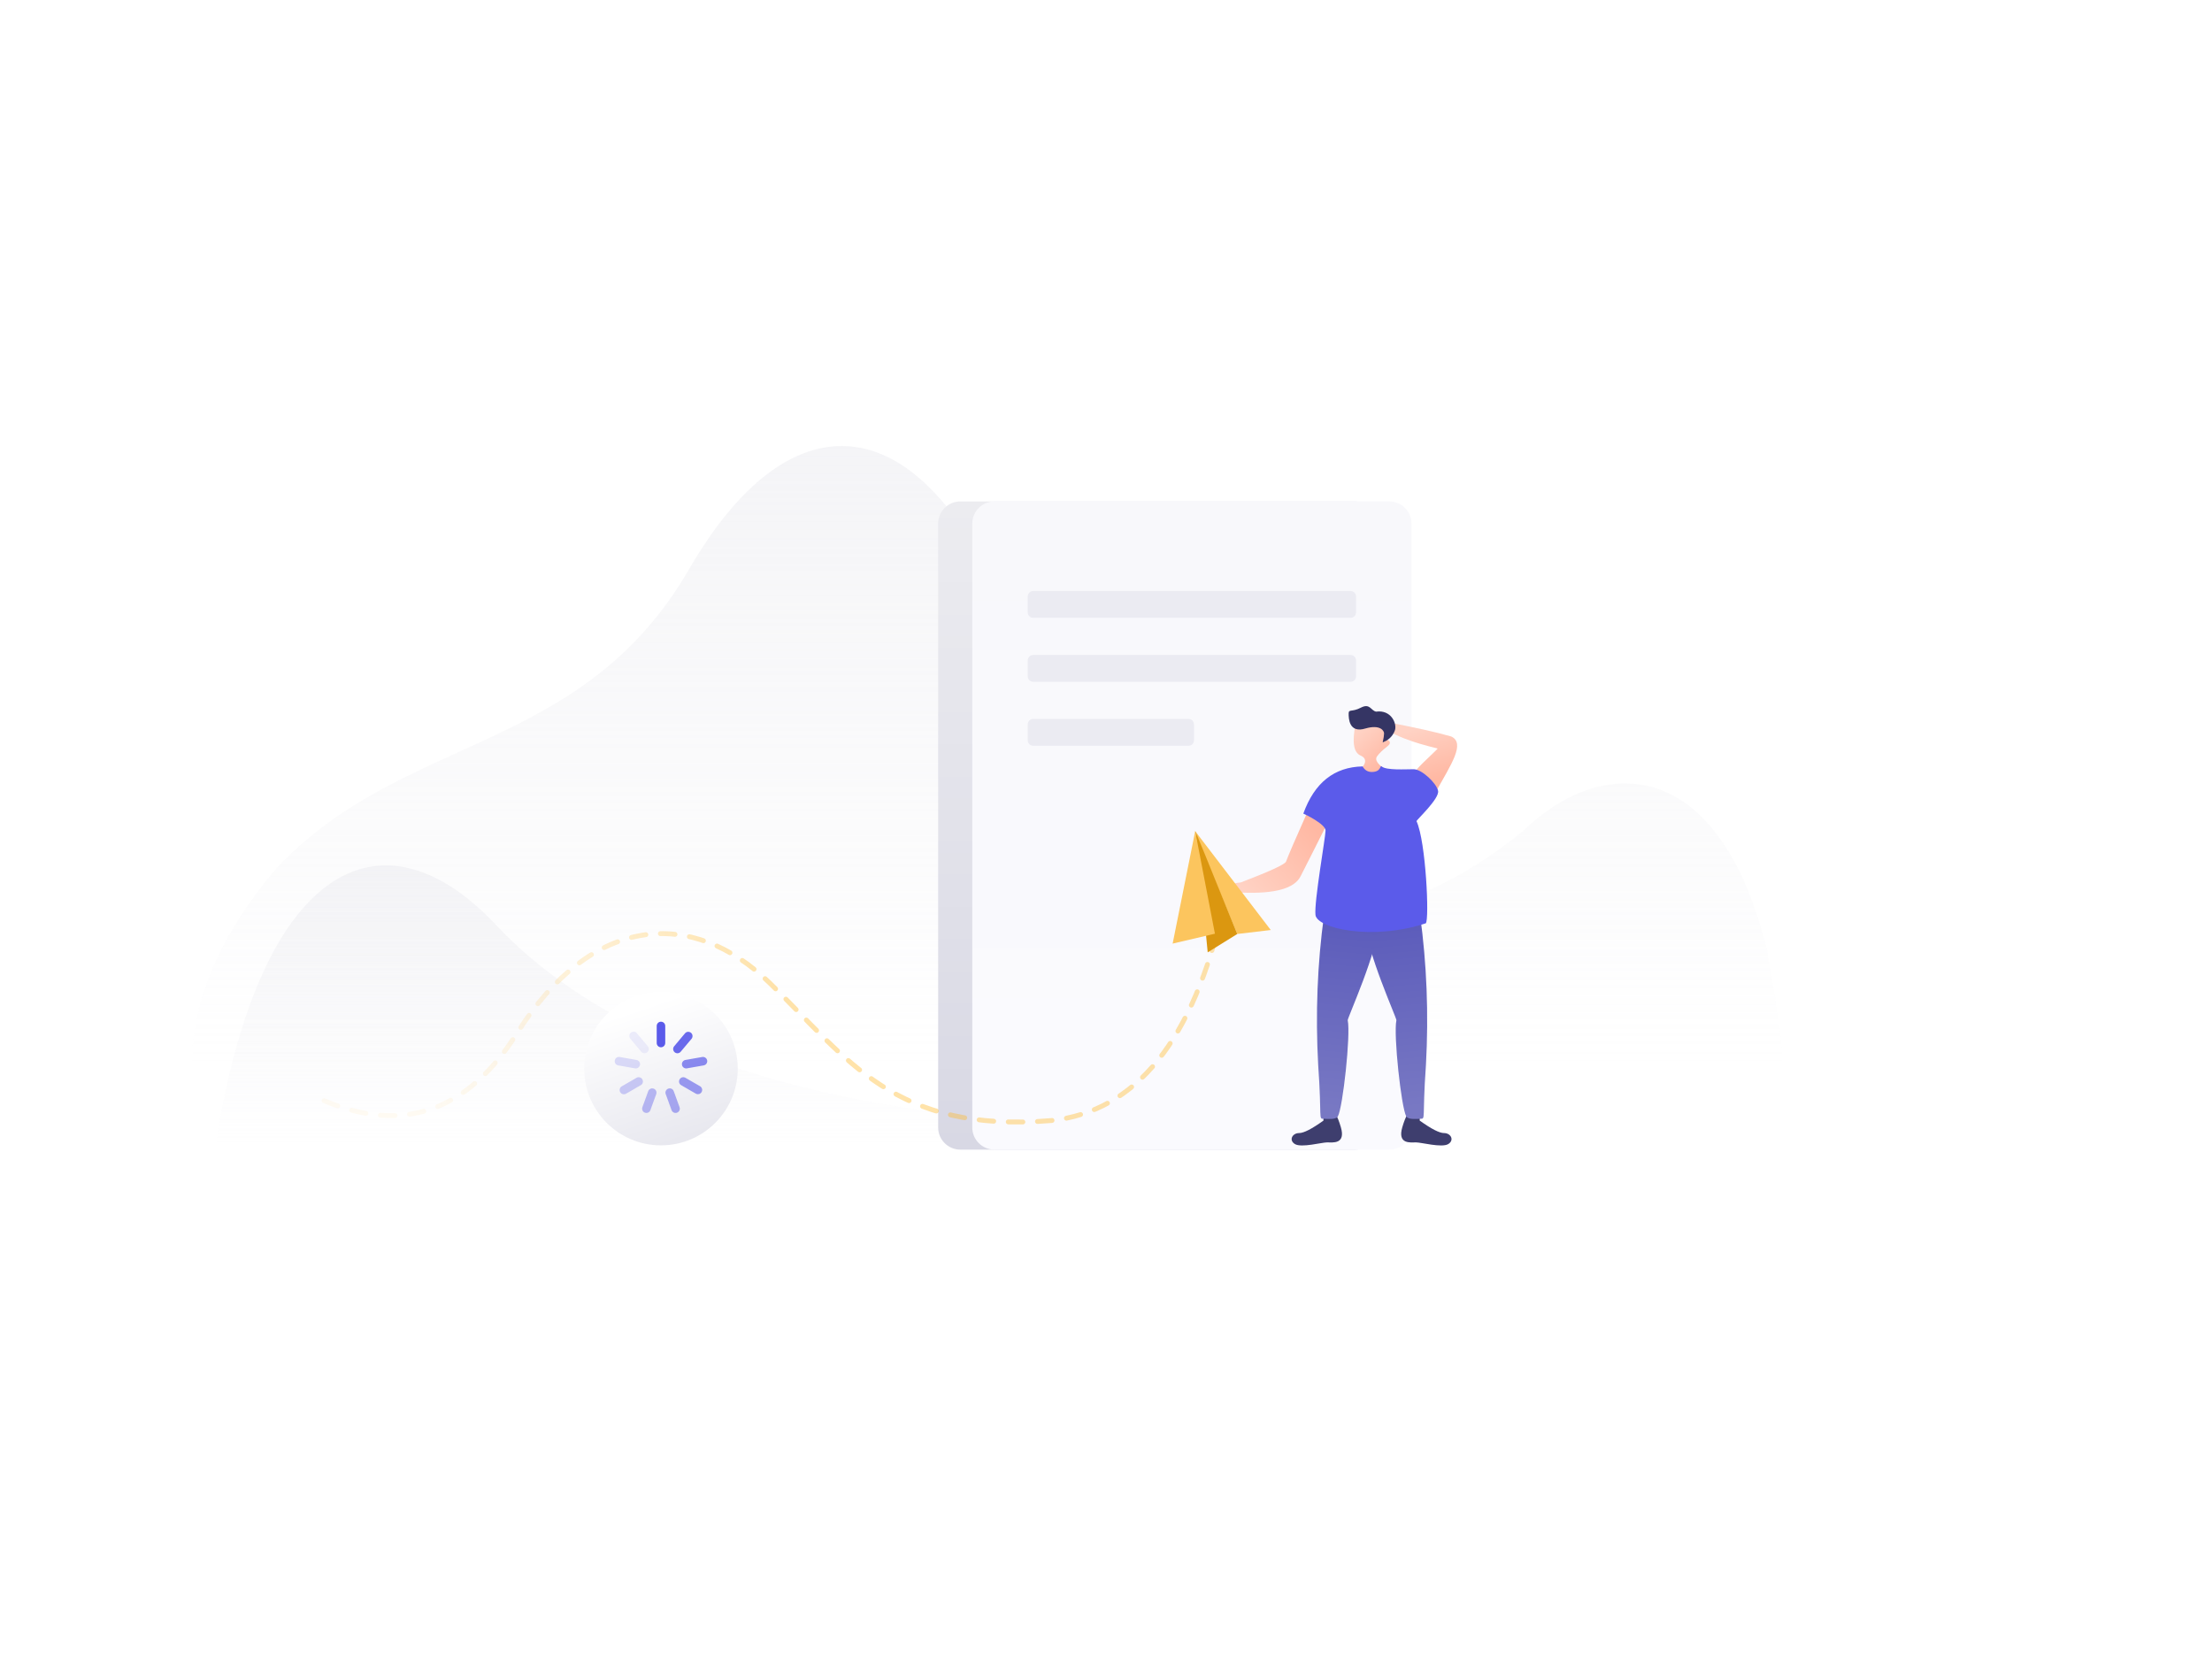
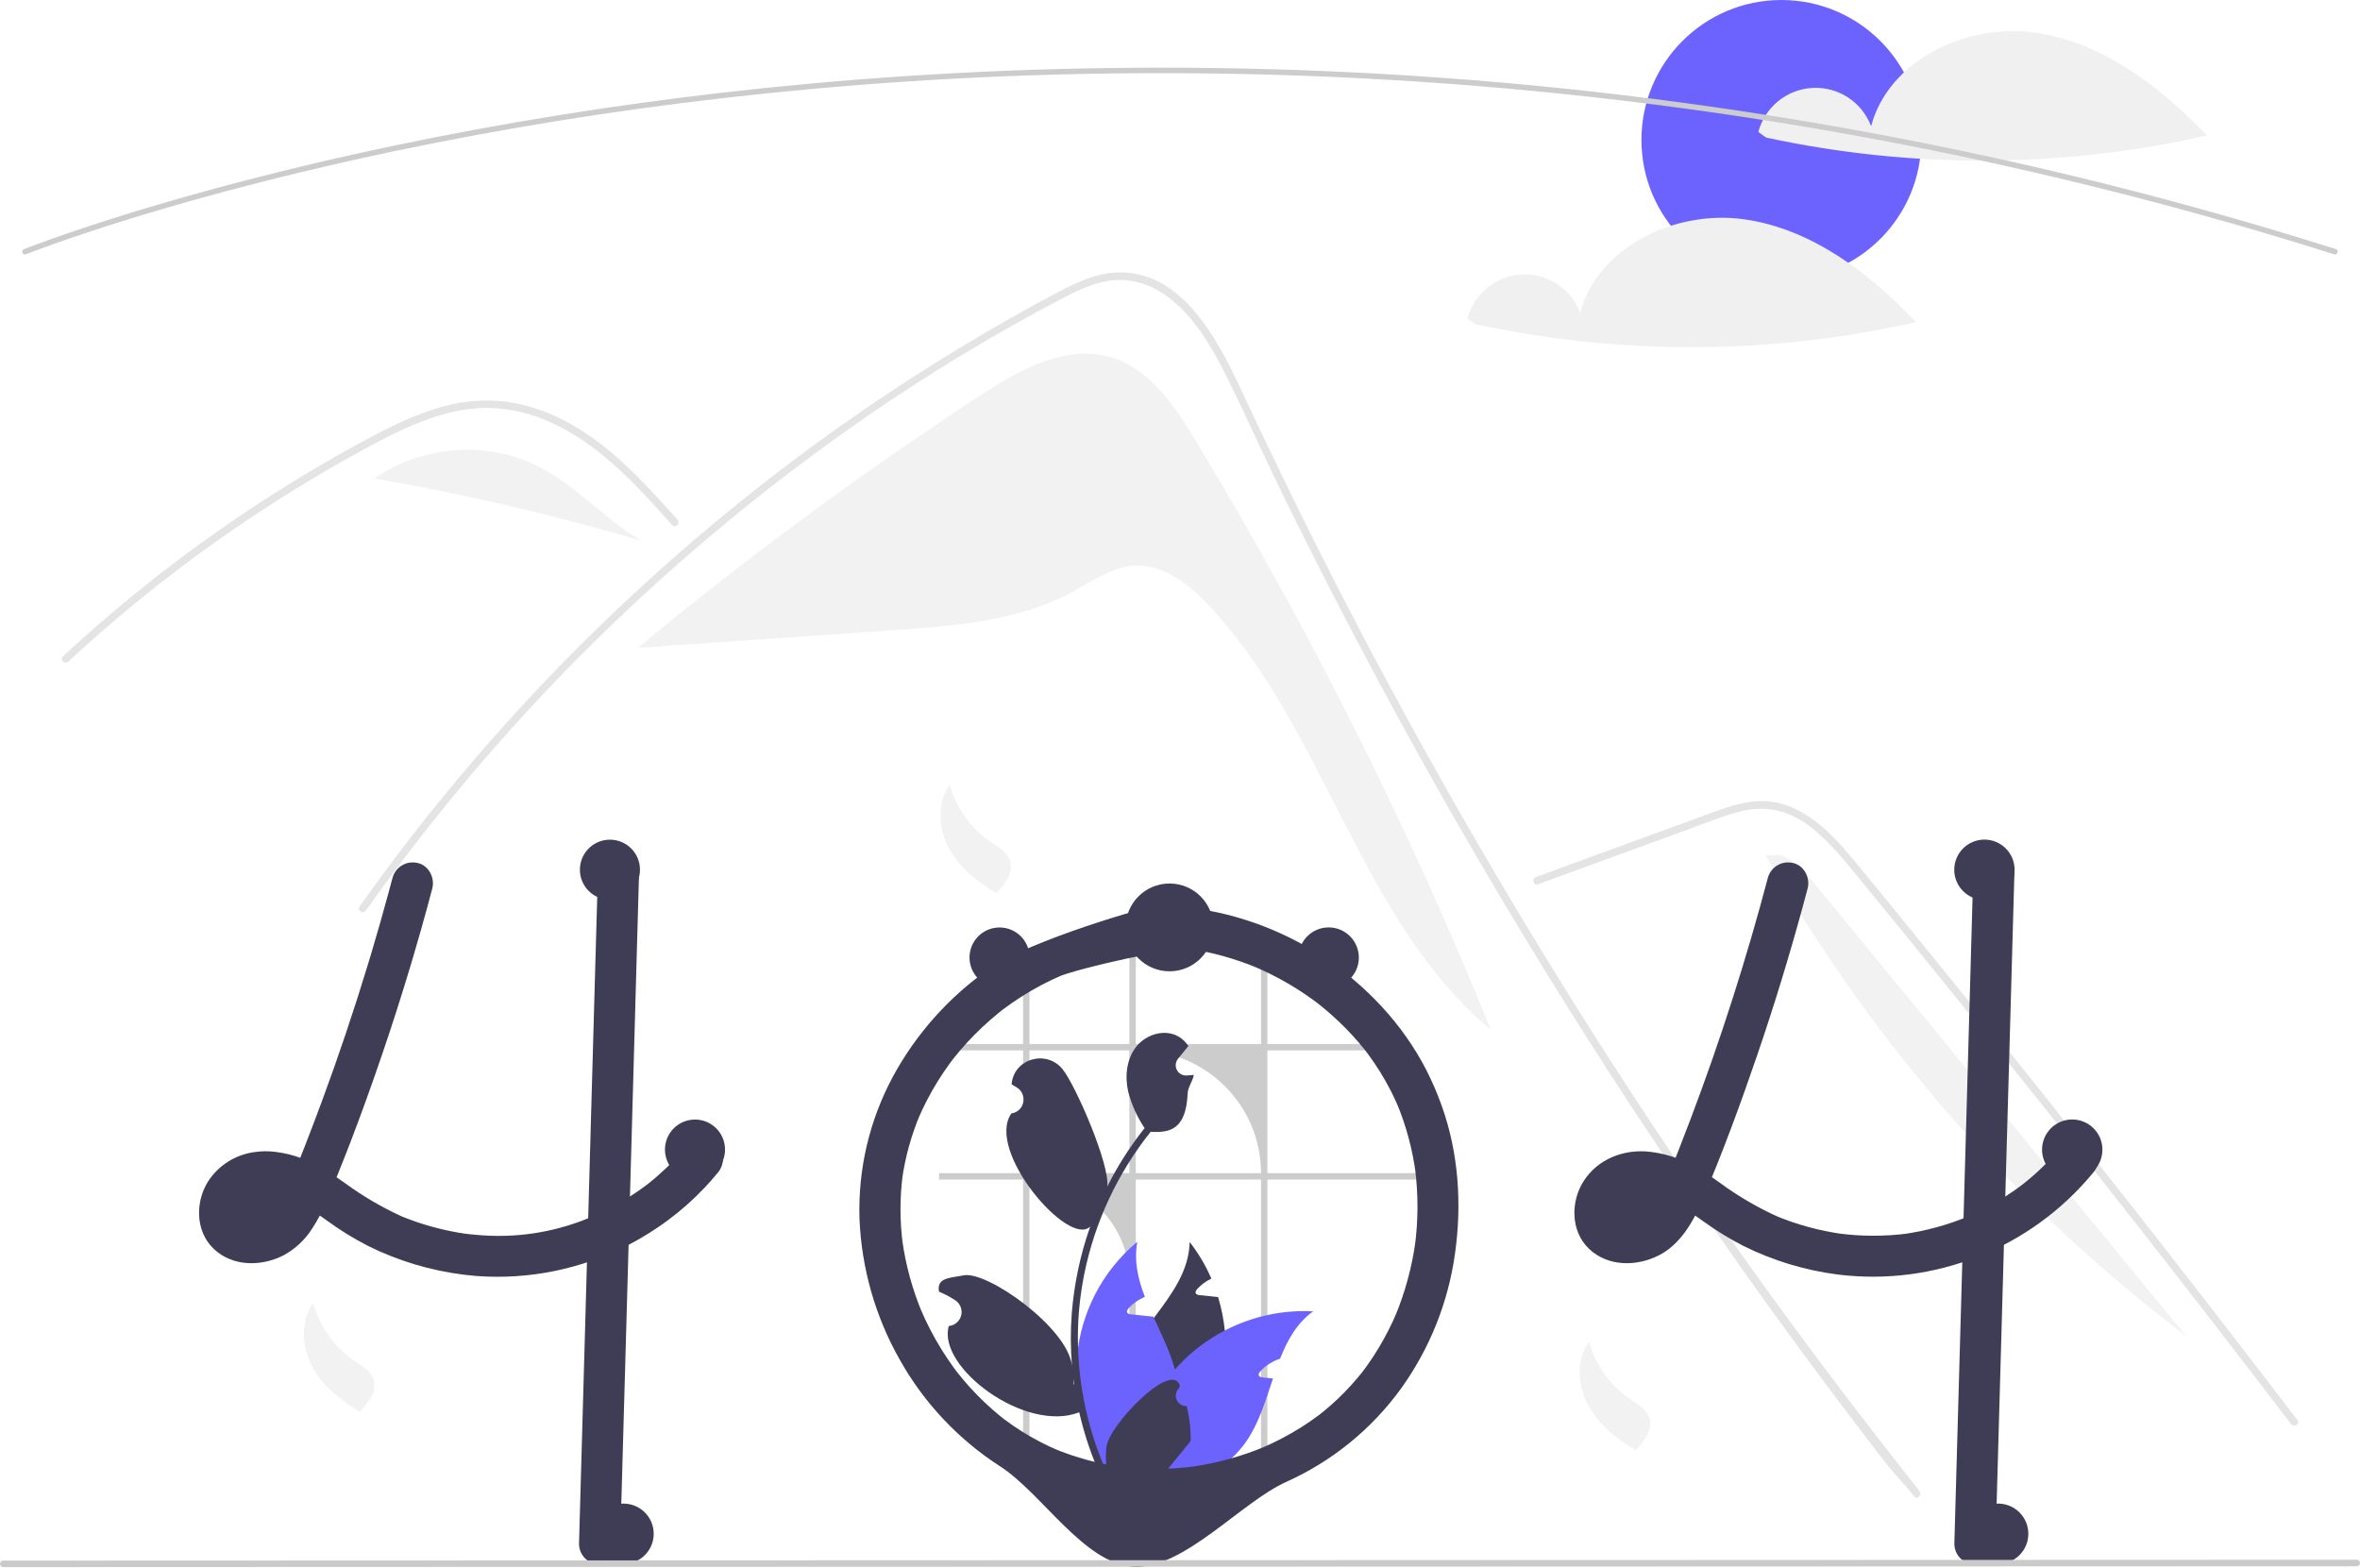
- <svg xmlns="http://www.w3.org/2000/svg" viewBox="0 0 400 300" fill="none">
-   <path opacity=".302" d="M124.645 102.87c19.586-33.838 44.775-29.344 60.392 15.667 15.617 45.01 52.771 62.396 90.399 31.714 14.027-13.618 35.238-14.088 44.079 21.393 2.103 11.917 3.029 18.858 2.777 20.821H34.701c0-11.435 4.968-23.114 14.905-35.035 22.97-24.944 55.453-20.722 75.039-54.56Z" fill="url(#a)" />
-   <path opacity=".302" d="M189.371 202.561s-66.757 0-99.856-35.488C68.719 145.127 46.857 156.842 39 206.941c-.011.605 50.112.605 150.371 0v-4.38Z" fill="url(#b)" />
-   <path d="M245.065 90.676h-71.406a4.01 4.01 0 0 0-4.01 4.01v109.192a4.01 4.01 0 0 0 4.01 4.01h71.406a4.01 4.01 0 0 0 4.01-4.01V94.686a4.01 4.01 0 0 0-4.01-4.01Z" fill="url(#c)" />
-   <path d="M251.234 90.676h-71.406a4.01 4.01 0 0 0-4.01 4.01v109.192a4.01 4.01 0 0 0 4.01 4.01h71.406a4.01 4.01 0 0 0 4.01-4.01V94.686a4.01 4.01 0 0 0-4.01-4.01Z" fill="url(#d)" />
-   <path d="M244.22 106.87h-57.377a1 1 0 0 0-1 1v2.856a1 1 0 0 0 1 1h57.377a1 1 0 0 0 1-1v-2.856a1 1 0 0 0-1-1ZM244.22 118.437h-57.377a1 1 0 0 0-1 1v2.856a1 1 0 0 0 1 1h57.377a1 1 0 0 0 1-1v-2.856a1 1 0 0 0-1-1ZM214.917 130.004h-28.074a1 1 0 0 0-1 1v2.856a1 1 0 0 0 1 1h28.074a1 1 0 0 0 1-1v-2.856a1 1 0 0 0-1-1Z" fill="#EBEBF2" />
-   <path fill-rule="evenodd" clip-rule="evenodd" d="M256.73 202.64c2.094 1.502 3.558 2.253 4.39 2.253 1.248 0 1.922 1.295.762 1.995-1.161.699-4.878-.309-5.83-.309s-3.403.4-2.464-2.766c.626-2.111 1.201-3.009 1.725-2.695l1.417.445v1.077ZM239.322 202.64c-2.094 1.502-3.558 2.253-4.39 2.253-1.248 0-1.923 1.295-.762 1.995 1.161.699 4.878-.309 5.83-.309s3.403.4 2.464-2.766c-.626-2.111-1.201-3.009-1.725-2.695l-1.417.445v1.077Z" fill="#3E3E6E" />
-   <path fill-rule="evenodd" clip-rule="evenodd" d="M256.786 165.405c1.22 8.869 1.577 17.923 1.07 27.161-.71 9.967.034 9.746-1.07 9.746-.417 0-2.114.224-2.489-.432-.895-1.571-2.34-14.741-1.783-17.389.055-.398-5.566-12.757-5.566-17.564.209-.938 3.488-1.445 9.838-1.522Z" fill="url(#e)" />
-   <path fill-rule="evenodd" clip-rule="evenodd" d="M239.438 165.405c-1.22 8.869-1.576 17.923-1.07 27.161.71 9.967-.034 9.746 1.07 9.746.417 0 2.114.224 2.489-.432.895-1.571 2.341-14.741 1.784-17.389-.056-.398 5.565-12.757 5.565-17.564-.209-.938-3.488-1.445-9.838-1.522Z" fill="url(#f)" />
-   <path fill-rule="evenodd" clip-rule="evenodd" d="M236.322 147.073c-2.059 4.61-3.316 7.523-3.77 8.737-.211.503-2.934 1.757-8.169 3.761-1.755.154-2.758.675-3.01 1.564-.143.571-.079 1.549.814 1.63.596.054 1.445-.395 2.547-1.346 5.848.21 9.326-.765 10.434-2.926 1.108-2.16 2.795-5.505 5.062-10.032l-3.637-1.776-.271.388Z" fill="url(#g)" />
-   <path fill-rule="evenodd" clip-rule="evenodd" d="M255.534 140.219c0-.833 3.366-3.689 4.432-4.84.295-.049-5.363-1.05-9.219-3.385-2.571-1.556-2.77-2.066-.597-1.531 5.485 1.021 9.572 1.925 12.261 2.711 2.655 1.199-.052 5.12-2.69 9.879-2.639 4.759-4.187-2-4.187-2.834Z" fill="url(#h)" />
-   <path fill-rule="evenodd" clip-rule="evenodd" d="M245.115 131.007c-.638 3.18-.338 5.05.898 5.609 1.619.674.476 2.065.149 2.236-.219.114-.165.501.16 1.159 1.023.541 1.776.756 2.256.646.481-.11 1.068-.651 1.76-1.623-1.289-.926-1.738-1.669-1.347-2.229.392-.56.987-1.143 1.786-1.751.775-.593.745-1.045-.09-1.354.202-.561.277-1.201.224-1.919l-2.717-.774-2.765-.603-.314.603Z" fill="url(#i)" />
-   <path fill-rule="evenodd" clip-rule="evenodd" d="M246.402 138.592c-5.133.106-8.706 2.95-10.719 8.531.269.1 4.02 1.899 4.02 3.066 0 1.166-2.079 12.823-1.824 15.255.255 2.432 10.209 4.724 19.948 1.518.664-.638.039-14.731-1.672-18.467-.089-.156 4.194-4.077 3.894-5.489-.3-1.411-2.958-3.906-4.41-3.906s-4.972.227-5.793-.508c-.346-.311-.001 1.005-1.792 1.005-.717 0-1.268-.335-1.652-1.005Z" fill="#5B5BEA" />
-   <path fill-rule="evenodd" clip-rule="evenodd" d="M246.932 131.729c2.648-.753 3.352.405 3.352.895 0 .326-.084.867-.251 1.624.326-.145.555-.255.688-.33a3.473 3.473 0 0 0 1.541-1.908c.358-1.185-.694-3.698-3.421-3.324-.95-.18-1.101-1.579-2.753-.718-1.652.861-2.209.199-2.209 1.081 0 .883.068 3.602 3.053 2.68Z" fill="#353564" />
-   <path d="M119.525 207.117c7.666 0 13.881-6.215 13.881-13.88 0-7.666-6.215-13.881-13.881-13.881s-13.88 6.215-13.88 13.881c0 7.665 6.214 13.88 13.88 13.88Z" fill="url(#j)" />
-   <path d="M120.296 185.525a.77.77 0 1 0-1.542 0v3.085a.77.77 0 1 0 1.542 0v-3.085Z" fill="#5B5BEA" />
-   <path opacity=".9" d="M125.073 187.825a.772.772 0 0 0-1.182-.991l-1.982 2.363a.77.77 0 1 0 1.181.991l1.983-2.363Z" fill="#5B5BEA" />
-   <path opacity=".7" d="M127.254 192.657a.771.771 0 0 0-.268-1.519l-3.038.536a.771.771 0 0 0 .268 1.519l3.038-.536Z" fill="#5B5BEA" />
-   <path opacity=".6" d="M125.818 197.76a.77.77 0 1 0 .771-1.336l-2.671-1.542a.772.772 0 0 0-.771 1.336l2.671 1.542Z" fill="#5B5BEA" />
-   <path opacity=".5" d="M121.438 200.747a.77.77 0 1 0 1.449-.528l-1.055-2.898a.77.77 0 1 0-1.449.527l1.055 2.899Z" fill="#5B5BEA" />
-   <path opacity=".4" d="M116.163 200.219a.771.771 0 0 0 1.45.528l1.055-2.899a.771.771 0 0 0-1.45-.527l-1.055 2.898Z" fill="#5B5BEA" />
-   <path opacity=".3" d="M112.462 196.424a.772.772 0 1 0 .771 1.336l2.671-1.542a.772.772 0 0 0-.771-1.336l-2.671 1.542Z" fill="#5B5BEA" />
-   <path opacity=".2" d="M112.065 191.138a.77.77 0 0 0-.268 1.519l3.038.536a.77.77 0 0 0 .268-1.519l-3.038-.536Z" fill="#5B5BEA" />
-   <path opacity=".1" d="M115.159 186.834a.77.77 0 1 0-1.181.991l1.983 2.363a.77.77 0 1 0 1.181-.991l-1.983-2.363Z" fill="#5B5BEA" />
-   <path opacity=".398" d="M58.606 199.034c14.326 6.056 25.976 1.959 34.952-12.293 13.462-21.377 31.62-22.663 45.691-8.927 14.072 13.736 22.498 27.157 50.847 24.819 15.36-1.653 25.738-14.549 31.134-38.688" stroke="url(#k)" stroke-width=".881" stroke-linecap="round" stroke-dasharray="2.64 2.64" />
-   <path fill-rule="evenodd" clip-rule="evenodd" d="M216.128 150.301c.248.318 4.804 6.277 13.666 17.876l-6.059.72c-5.319-12.715-7.855-18.914-7.607-18.596Z" fill="#FCC55E" />
-   <path fill-rule="evenodd" clip-rule="evenodd" d="M216.128 150.301c.154.512.908 7.816 2.262 21.914l5.345-3.318c-5.225-12.909-7.76-19.108-7.607-18.596Z" fill="#DB9710" />
-   <path fill-rule="evenodd" clip-rule="evenodd" d="m216.128 150.301-4.077 20.333 7.645-1.791-3.568-18.542Z" fill="#FCC55E" />
-   <defs>
-     <linearGradient id="a" x1="178.517" y1="80.651" x2="178.517" y2="192.465" gradientUnits="userSpaceOnUse">
-       <stop stop-color="#DCDCE4" />
-       <stop offset="1" stop-color="#DEDEE6" stop-opacity="0" />
-     </linearGradient>
-     <linearGradient id="b" x1="114.185" y1="156.5" x2="114.185" y2="207.395" gradientUnits="userSpaceOnUse">
-       <stop stop-color="#DCDCE4" />
-       <stop offset="1" stop-color="#DEDEE6" stop-opacity="0" />
-     </linearGradient>
-     <linearGradient id="c" x1="209.362" y1="90.676" x2="209.362" y2="207.888" gradientUnits="userSpaceOnUse">
-       <stop stop-color="#ECECF0" />
-       <stop offset="1" stop-color="#D8D8E4" />
-     </linearGradient>
-     <linearGradient id="d" x1="215.531" y1="90.676" x2="215.531" y2="198.457" gradientUnits="userSpaceOnUse">
-       <stop stop-color="#F8F8FB" />
-       <stop offset="1" stop-color="#FAFAFE" />
-     </linearGradient>
-     <linearGradient id="e" x1="252.786" y1="200.587" x2="249.807" y2="167.076" gradientUnits="userSpaceOnUse">
-       <stop stop-color="#7878C3" />
-       <stop offset="1" stop-color="#5C5CBB" />
-     </linearGradient>
-     <linearGradient id="f" x1="243.438" y1="200.587" x2="246.417" y2="167.076" gradientUnits="userSpaceOnUse">
-       <stop stop-color="#7878C3" />
-       <stop offset="1" stop-color="#5C5CBB" />
-     </linearGradient>
-     <linearGradient id="g" x1="223.714" y1="159.807" x2="236.303" y2="148.233" gradientUnits="userSpaceOnUse">
-       <stop stop-color="#FFD2C4" />
-       <stop offset="1" stop-color="#FFB8A3" />
-     </linearGradient>
-     <linearGradient id="h" x1="256.079" y1="131.823" x2="258.907" y2="141.093" gradientUnits="userSpaceOnUse">
-       <stop stop-color="#FFD2C4" />
-       <stop offset="1" stop-color="#FFB8A3" />
-     </linearGradient>
-     <linearGradient id="i" x1="246.119" y1="132.063" x2="251.203" y2="137.72" gradientUnits="userSpaceOnUse">
-       <stop stop-color="#FFD2C4" />
-       <stop offset="1" stop-color="#FFB8A3" />
-     </linearGradient>
-     <linearGradient id="j" x1="117.3" y1="181.72" x2="125.255" y2="205.315" gradientUnits="userSpaceOnUse">
-       <stop stop-color="#fff" />
-       <stop offset="1" stop-color="#E8E8EF" />
-     </linearGradient>
-     <linearGradient id="k" x1="74.439" y1="184.426" x2="137.17" y2="166.175" gradientUnits="userSpaceOnUse">
-       <stop stop-color="#FFD685" stop-opacity=".252" />
-       <stop offset="1" stop-color="#FFB829" />
-     </linearGradient>
-   </defs>
+ <svg xmlns="http://www.w3.org/2000/svg" data-name="Layer 1" width="860.131" height="571.148" viewBox="0 0 860.131 571.148">
+   <path d="M435.735 160.527c-7.669-12.684-16.757-26.228-30.99-30.37-16.481-4.796-33.412 4.732-47.774 14.135a1392.157 1392.157 0 0 0-123.893 91.283l.043.493 92.451-6.376c22.265-1.535 45.296-3.283 64.972-13.816 7.467-3.996 14.745-9.335 23.206-9.707 10.511-.463 19.677 6.879 26.88 14.549 42.607 45.37 54.937 114.754 102.738 154.616a1516.995 1516.995 0 0 0-107.633-214.807z" fill="#f2f2f2" />
+   <path d="M697.636 545.355c-4.711-5.95-6.637-7.343-11.284-13.347q-56.765-73.417-106.708-151.793-33.924-53.23-64.483-108.504-14.549-26.278-28.3-52.969-10.67-20.695-20.864-41.638a841.984 841.984 0 0 1-5.711-12.009c-4.428-9.442-8.774-18.93-13.44-28.244-5.317-10.616-11.789-21.745-21.552-28.877a29.405 29.405 0 0 0-15.319-5.895c-7.948-.513-15.282 2.769-22.176 6.353-50.438 26.301-97.659 59.276-140.37 96.798A730.778 730.778 0 0 0 133.39 331.82c-1.009 1.44-3.393.064-2.375-1.384q6.01-8.498 12.257-16.813a734.817 734.817 0 0 1 187.6-174.986q18.248-11.825 37.182-22.542c6.362-3.603 12.752-7.16 19.251-10.497 6.372-3.272 13.137-6.215 20.416-6.325 24.77-.385 37.595 27.667 46.405 46.542q4.153 8.911 8.406 17.767 16.075 33.62 33.388 66.628 10.684 20.379 21.837 40.52 34.707 62.717 73.778 122.896c34.506 53.143 68.737 100.089 108.046 149.785 1.082 1.375-.852 3.337-1.944 1.943zM244.982 191.378c-1.44-1.604-2.87-3.209-4.318-4.813-11.422-12.632-23.679-25.118-39.364-32.36a57.11 57.11 0 0 0-23.927-5.547c-8.562.028-16.932 2.274-24.843 5.418-3.74 1.494-7.399 3.19-11.001 4.996-4.116 2.072-8.16 4.281-12.183 6.51q-11.332 6.27-22.369 13.09-21.96 13.572-42.545 29.216-10.671 8.113-20.902 16.758-9.516 8.03-18.646 16.492c-1.302 1.201-3.245-.742-1.944-1.943a441.255 441.255 0 0 1 4.85-4.446q6.875-6.216 13.971-12.193 12.94-10.918 26.549-20.993 21.162-15.676 43.782-29.226 11.304-6.765 22.919-12.962a198.735 198.735 0 0 1 7.095-3.621 113.116 113.116 0 0 1 16.868-6.867 60.006 60.006 0 0 1 25.476-2.502 66.327 66.327 0 0 1 23.505 8.131c15.401 8.608 27.346 21.92 38.97 34.91 1.174 1.32-.76 3.272-1.943 1.952z" fill="#e4e4e4" />
+   <path d="M560.542 322.285l36.905-13.498 18.323-6.702c5.968-2.183 11.921-4.667 18.09-6.23a28.539 28.539 0 0 1 16.374.208 37.738 37.738 0 0 1 12.77 7.917 103.64 103.64 0 0 1 10.475 11.186c3.99 4.795 7.92 9.64 11.868 14.467q24.442 29.891 48.563 60.042 24.121 30.15 47.92 60.556 23.857 30.48 47.386 61.216 2.882 3.765 5.76 7.534c1.059 1.388 3.449.02 2.374-1.388q-23.702-31.045-47.735-61.835-24.092-30.864-48.516-61.466-24.425-30.601-49.179-60.937-6.167-7.558-12.354-15.099c-3.48-4.24-6.92-8.527-10.737-12.474-7.005-7.245-15.757-13.648-26.234-13.822-6.16-.102-12.121 1.853-17.844 3.923-6.17 2.232-12.325 4.506-18.486 6.76l-37.163 13.592-9.29 3.398c-1.65.603-.937 3.262.73 2.652z" fill="#e4e4e4" />
+   <path d="M196.443 170.1c-18.754-9.639-42.771-7.75-60.005 4.291a855.847 855.847 0 0 1 97.37 22.726c-13.282-7.784-23.672-19.98-37.365-27.017zM136.253 174.358l-3.61 2.935a53.444 53.444 0 0 1 3.795-2.902c-.062-.01-.123-.022-.185-.033zM661.615 322.42c-3.633-4.422-7.56-9.052-12.994-10.849l-5.073.2a575.436 575.436 0 0 0 153.267 175.221l-135.2-164.572zM346.15 285.94a37.481 37.481 0 0 0 14.93 20.96c2.82 1.92 6.157 3.761 7.122 7.034a8.379 8.379 0 0 1-.873 6.15 24.884 24.884 0 0 1-3.862 5.041l-.136.512c-6.999-4.147-13.657-9.393-17.523-16.551s-4.405-16.539.342-23.146M579.15 488.94a37.481 37.481 0 0 0 14.93 20.96c2.82 1.92 6.157 3.761 7.122 7.034a8.379 8.379 0 0 1-.873 6.15 24.884 24.884 0 0 1-3.862 5.041l-.136.512c-6.999-4.147-13.657-9.393-17.523-16.551s-4.405-16.539.342-23.146M114.15 474.94a37.481 37.481 0 0 0 14.93 20.96c2.82 1.92 6.157 3.761 7.122 7.034a8.379 8.379 0 0 1-.873 6.15 24.884 24.884 0 0 1-3.862 5.041l-.136.512c-6.999-4.147-13.657-9.393-17.523-16.551s-4.405-16.539.342-23.146" fill="#f2f2f2" />
+   <circle cx="649.249" cy="51" r="51" fill="#6c63ff" />
+   <path d="M741.284 11.87c-24.717-3.34-52.935 10.02-59.341 34.124a21.597 21.597 0 0 0-41.094 2.109l2.83 2.026a372.275 372.275 0 0 0 160.659-.726C787.145 31.334 766 15.21 741.284 11.87zM635.284 79.87c-24.717-3.34-52.935 10.02-59.341 34.124a21.597 21.597 0 0 0-41.094 2.109l2.83 2.026a372.275 372.275 0 0 0 160.659-.726C681.145 99.334 660 83.21 635.284 79.87z" fill="#f0f0f0" />
+   <path d="M851.011 92.728a.982.982 0 0 1-.302-.047C586.303 9.063 353.265 19.998 204.33 43.895a1294.017 1294.017 0 0 0-60.403 11.161 1196.246 1196.246 0 0 0-15.597 3.378 1023.104 1023.104 0 0 0-18.532 4.306q-3.873.917-7.595 1.849a972.21 972.21 0 0 0-11.66 2.957 930.173 930.173 0 0 0-13.797 3.671.442.442 0 0 1-.051.015v.001a926.363 926.363 0 0 0-15.323 4.325c-2.698.78-5.304 1.548-7.8 2.307-.278.077-.525.151-.776.227l-.536.164c-.31.094-.617.187-.924.275l-.02.006h.001l-.811.253c-.968.293-1.912.579-2.841.864C23.119 87.22 9.626 92.604 9.493 92.656a1 1 0 1 1-.745-1.856c.135-.053 13.694-5.463 38.328-13.058.932-.286 1.879-.572 2.85-.866l.754-.235c.026-.01.051-.017.078-.025.305-.087.61-.18.92-.273l.536-.164c.268-.08.532-.16.802-.235a593.8 593.8 0 0 1 7.797-2.307 932.235 932.235 0 0 1 15.334-4.328c.017-.006.033-.01.05-.014v-.001a941.379 941.379 0 0 1 13.844-3.685 993.766 993.766 0 0 1 11.68-2.962q3.738-.93 7.61-1.852a1026.011 1026.011 0 0 1 18.563-4.313c5.299-1.183 10.555-2.322 15.622-3.383a1295.424 1295.424 0 0 1 60.497-11.178c149.149-23.932 382.52-34.884 647.299 48.854a1 1 0 0 1-.3 1.953z" fill="#ccc" />
+   <path d="M262.989 419.84a6.73 6.73 0 0 0-1.7-2.67 6.43 6.43 0 0 0-.92-.71c-2.61-1.74-6.51-2.13-8.99 0a5.81 5.81 0 0 0-.69.71q-1.11 1.365-2.28 2.67a88.226 88.226 0 0 1-3.96 4.24c-.39.38-.78.77-1.18 1.15-.23.23-.46.45-.69.67-.88.84-1.78 1.65-2.69 2.45-.48.43-.96.85-1.45 1.26-.73.61-1.46 1.22-2.2 1.81-.07.05-.14.1-.21.16-.02.01-.03.03-.05.04-.01 0-.02 0-.03.02a.179.179 0 0 0-.07.05c-.22.15-.37.25-.48.34.04-.02.08-.05.12-.07-.18.14-.37.28-.55.42a92.853 92.853 0 0 1-5.37 3.69 99.21 99.21 0 0 1-14.22 7.55c-.33.13-.67.27-1.01.4a85.97 85.97 0 0 1-40.85 6.02q-2.13-.165-4.26-.45c-1.64-.24-3.27-.53-4.89-.86a97.932 97.932 0 0 1-18.02-5.44 118.652 118.652 0 0 1-20.66-12.12c-1-.71-2.01-1.42-3.02-2.11 1.15-2.82 2.28-5.64 3.38-8.48.55-1.37 1.08-2.74 1.6-4.12 4.09-10.63 7.93-21.36 11.61-32.13q5.58-16.365 10.53-32.92.51-1.68.99-3.36 2.595-8.745 4.98-17.53c.15-.57.31-1.13.45-1.7q.69-2.52 1.35-5.04c1-3.79-1.26-8.32-5.24-9.23a7.634 7.634 0 0 0-9.22 5.24c-.43 1.62-.86 3.23-1.3 4.85q-3.165 11.745-6.66 23.41l-1.02 3.36q-7.71 25.41-16.93 50.31-1.11 3.015-2.25 6.01c-.37.98-.74 1.96-1.12 2.94-.73 1.93-1.48 3.86-2.23 5.79-.43 1.13-.87 2.26-1.31 3.38-.29.71-.57 1.42-.85 2.12a41.81 41.81 0 0 0-8.81-2.12l-.48-.06a27.397 27.397 0 0 0-7.01.06 23.914 23.914 0 0 0-17.24 10.66c-4.77 7.51-4.71 18.25 1.98 24.63 6.89 6.57 17.32 6.52 25.43 2.41a28.351 28.351 0 0 0 10.52-9.86 50.57 50.57 0 0 0 2.74-4.65c.21.14.42.28.63.43.8.56 1.6 1.13 2.39 1.69a111.738 111.738 0 0 0 14.51 8.91 108.359 108.359 0 0 0 34.62 10.47c.27.03.53.07.8.1 1.33.17 2.67.3 4.01.41a103.782 103.782 0 0 0 55.58-11.36q2.175-1.125 4.31-2.36 3.315-1.92 6.48-4.08c1.15-.78 2.27-1.57 3.38-2.4a101.042 101.042 0 0 0 13.51-11.95q2.355-2.475 4.51-5.11a8.061 8.061 0 0 0 2.2-5.3 7.564 7.564 0 0 0-.5-2.64zm-165.59 23.82c.21-.15.42-.31.62-.47-.06.15-.35.32-.62.47zm3.21-3.23c-.23.26-.44.52-.67.78a23.366 23.366 0 0 1-2.25 2.2c-.11.1-.23.2-.35.29a.01.01 0 0 0-.01.01 3.804 3.804 0 0 0-.42.22q-.645.39-1.32.72a17.005 17.005 0 0 1-2.71.75 16.8 16.8 0 0 1-2.13.02h-.02a14.823 14.823 0 0 1-1.45-.4c-.24-.12-.47-.26-.7-.4-.09-.08-.17-.16-.22-.21a2.44 2.44 0 0 1-.27-.29.01.01 0 0 0-.01-.01c-.11-.2-.23-.4-.34-.6a.031.031 0 0 1-.01-.02c-.08-.25-.15-.51-.21-.77a12.51 12.51 0 0 1 .01-1.37 13.467 13.467 0 0 1 .54-1.88 11.068 11.068 0 0 1 .69-1.26c.02-.04.12-.2.23-.38.01-.01.01-.01.01-.02.15-.17.3-.35.46-.51.27-.3.56-.56.85-.83a18.022 18.022 0 0 1 1.75-1.01 19.48 19.48 0 0 1 2.93-.79 24.99 24.99 0 0 1 4.41.04 30.301 30.301 0 0 1 4.1 1.01 36.945 36.945 0 0 1-2.77 4.54c-.04.06-.08.12-.12.17zm-11.12-3.29a2.18 2.18 0 0 1-.31.39 1.409 1.409 0 0 1 .31-.39z" fill="#3f3d56" />
+   <path d="M232.929 317.71l-.27 9.42q-.285 10.455-.59 20.92-.315 11.775-.66 23.54-.165 6.075-.34 12.15-.465 16.365-.92 32.72c-.03 1.13-.07 2.25-.1 3.38l-.45 16.23q-.255 8.805-.5 17.61-.18 6.6-.37 13.21l-2.7 95.79a7.648 7.648 0 0 1-7.5 7.5 7.561 7.561 0 0 1-7.5-7.5q.75-26.94 1.52-53.88.675-24.36 1.37-48.72l.45-16.06q.345-12.09.68-24.18c.03-1.13.07-2.25.1-3.38.02-.99.05-1.97.08-2.96l1.32-46.96q.27-9.24.52-18.49l.6-21.08c.09-3.09.17-6.17.26-9.26a7.648 7.648 0 0 1 7.5-7.5 7.561 7.561 0 0 1 7.5 7.5zM644.357 319.791a893.238 893.238 0 0 1-28.161 87.941c-3.007 7.947-6.083 15.877-9.372 23.712l.756-1.791a54.583 54.583 0 0 1-5.59 10.612q-.229.32-.466.636 1.166-1.49.443-.589c-.254.3-.505.602-.768.895a23.664 23.664 0 0 1-2.249 2.204q-.301.257-.612.504l.938-.73c-.109.258-.873.598-1.11.744a18.254 18.254 0 0 1-2.405 1.218l1.791-.756a19.086 19.086 0 0 1-4.23 1.16l1.993-.267a17.02 17.02 0 0 1-4.298.046l1.994.268a14.002 14.002 0 0 1-3.405-.917l1.791.756a12.012 12.012 0 0 1-1.678-.896c-.272-.177-1.106-.809-.015.024 1.133.866.145.075-.088-.155-.194-.192-.37-.4-.56-.595-.882-.905.997 1.556.397.498a18.182 18.182 0 0 1-.878-1.637l.756 1.792a11.925 11.925 0 0 1-.728-2.651l.268 1.993a13.651 13.651 0 0 1-.003-3.404l-.268 1.993a15.964 15.964 0 0 1 .995-3.68l-.756 1.792a16.73 16.73 0 0 1 1.178-2.299 6.73 6.73 0 0 1 .728-1.071c.05.016-1.268 1.513-.57.757.184-.198.355-.406.54-.602.296-.314.613-.6.925-.898 1.045-.994-1.461.966-.256.18a19.049 19.049 0 0 1 2.75-1.5l-1.792.756a20.311 20.311 0 0 1 4.995-1.34l-1.994.268a25.628 25.628 0 0 1 6.46.076l-1.993-.267a33.21 33.21 0 0 1 7.892 2.22l-1.792-.757c5.39 2.314 10.163 5.75 14.928 9.118a111.95 111.95 0 0 0 14.506 8.907 108.388 108.388 0 0 0 34.622 10.474 103.933 103.933 0 0 0 92.586-36.752 8.078 8.078 0 0 0 2.197-5.304 7.632 7.632 0 0 0-2.197-5.303c-2.752-2.526-7.95-3.239-10.607 0a95.636 95.636 0 0 1-8.106 8.727q-2.018 1.914-4.143 3.71-1.213 1.026-2.46 2.011c-.394.31-1.62 1.138.263-.197-.432.306-.845.64-1.27.954a99.269 99.269 0 0 1-20.333 11.565l1.792-.756a96.836 96.836 0 0 1-24.172 6.623l1.994-.268a97.643 97.643 0 0 1-25.753-.038l1.993.268a99.8 99.8 0 0 1-24.857-6.77l1.792.755a116.025 116.025 0 0 1-21.736-12.59 86.877 86.877 0 0 0-11.113-6.995 42.824 42.824 0 0 0-14.438-4.388c-9.44-1.111-19.057 2.565-24.247 10.72-4.775 7.505-4.714 18.244 1.974 24.625 6.888 6.573 17.319 6.517 25.436 2.406 7.817-3.96 12.513-12.186 15.815-19.942 7.43-17.455 14.01-35.314 20.14-53.263q9.096-26.637 16.498-53.813.917-3.366 1.807-6.74c1.001-3.788-1.261-8.32-5.238-9.225a7.633 7.633 0 0 0-9.226 5.238z" fill="#3f3d56" />
+   <path d="M719.19 317.71l-2.7 95.793-2.686 95.294-1.518 53.883a7.565 7.565 0 0 0 7.5 7.5 7.65 7.65 0 0 0 7.5-7.5l2.7-95.793 2.685-95.294 1.518-53.883a7.565 7.565 0 0 0-7.5-7.5 7.65 7.65 0 0 0-7.5 7.5z" fill="#3f3d56" />
+   <path d="M459.591 535.935h2.33V429.893h54.328v-2.322H461.92v-44.745h41.956q-.923-1.173-1.899-2.317H461.92v-29.553a65.378 65.378 0 0 0-2.329-.943v30.496H413.94v-37.865c-.782.036-1.552.09-2.329.155v37.71h-36.42v-28.25a54.63 54.63 0 0 0-2.317 1.092v27.158h-30.615v2.317h30.615v44.745h-30.615v2.322h30.615v106.042h2.317V429.893a36.413 36.413 0 0 1 36.42 36.42v69.622h2.33V429.893h45.651zm-84.4-108.365v-44.744h36.42v44.745zm38.748 0v-44.744h.914a44.741 44.741 0 0 1 44.738 44.745z" opacity=".2" />
+   <path d="M445.369 504.14a63.059 63.059 0 0 1-20.05 33.7c-.74.64-1.48 1.26-2.25 1.87q-2.805.255-5.57.52c-1.53.14-3.04.29-4.54.43l-.27.03-.19-1.64-.76-6.64a37.623 37.623 0 0 1-3.3-32.44c2.64-7.12 7.42-13.41 12.12-19.65 6.49-8.62 12.8-17.14 13.03-27.65a60.544 60.544 0 0 1 7.9 13.33 16.432 16.432 0 0 0-5.12 3.77c-.41.45-.82 1.08-.54 1.62.24.46.84.57 1.36.63l3.76.39c1 .11 2 .21 3 .32a63.99 63.99 0 0 1 2.45 12.18 61.189 61.189 0 0 1-1.03 19.23z" fill="#3f3d56" />
+   <path d="M478.569 477.93c-5.9 4.29-9.35 10.46-12.03 17.26a16.628 16.628 0 0 0-7.17 4.58c-.41.45-.82 1.08-.54 1.62.24.46.84.57 1.36.63l3.76.39c-2.68 8.04-5.14 16.36-9.88 23.15a36.99 36.99 0 0 1-12.03 10.91 38.492 38.492 0 0 1-4.02 1.99q-7.62.585-14.95 1.25-2.805.255-5.57.52c-1.53.14-3.04.29-4.54.43q-.015-.825 0-1.65a63.304 63.304 0 0 1 15.25-39.86c.45-.52.91-1.03 1.38-1.54a61.792 61.792 0 0 1 16.81-12.7 62.654 62.654 0 0 1 32.17-6.98z" fill="#6c63ff" />
+   <path d="M419.229 535.1l-1.15 3.4-.58 1.73c-1.53.14-3.04.29-4.54.43l-.27.03-4.96.51c-.43-.5-.86-1.01-1.28-1.53a62.03 62.03 0 0 1 8.07-87.11c-1.32 6.91.22 13.53 2.75 20.1-.27.11-.53.22-.78.34a16.432 16.432 0 0 0-5.12 3.77c-.41.45-.82 1.08-.54 1.62.24.46.84.57 1.36.63l3.76.39c1 .11 2 .21 3 .32l1.41.15c.07.15.13.29.2.44 2.85 6.18 5.92 12.39 7.65 18.83a43.666 43.666 0 0 1 1.02 4.91 37.604 37.604 0 0 1-10 31.04z" fill="#6c63ff" />
+   <path d="M519.887 390.06c-8.609-16.792-21.946-30.92-37.632-41.303a114.237 114.237 0 0 0-52.563-18.38q-3.69-.335-7.399-.393c-2.921-.043-46.866 12.632-61.587 22.982a114.295 114.295 0 0 0-35.333 39.527 102.5 102.5 0 0 0-12.126 51.634 113.564 113.564 0 0 0 14.703 51.476 110.475 110.475 0 0 0 36.444 38.745c15.338 9.787 30.745 35.736 48.855 36.652 18.246.923 39.054-23.555 55.695-30.987a104.425 104.425 0 0 0 41.725-34.005 110.25 110.25 0 0 0 19.6-48.948c2.573-18.083 1.374-36.733-4.802-54.016a111.86 111.86 0 0 0-5.58-12.983c-1.78-3.506-6.996-4.796-10.261-2.691a7.68 7.68 0 0 0-2.691 10.261q1.568 3.088 2.915 6.278l-.756-1.792a101.15 101.15 0 0 1 6.877 25.539l-.268-1.994a109.229 109.229 0 0 1-.066 28.682l.267-1.994a109.734 109.734 0 0 1-7.554 27.675l.756-1.792a104.212 104.212 0 0 1-6.672 13.098q-1.923 3.186-4.08 6.222c-.632.888-1.283 1.761-1.94 2.631-.855 1.136 1.168-1.483.283-.37-.15.19-.3.38-.452.57q-.681.852-1.382 1.688a93.613 93.613 0 0 1-10.176 10.383q-1.366 1.193-2.778 2.331c-.469.379-.932.773-1.42 1.125.018-.013 1.579-1.2.655-.51-.29.216-.579.435-.87.651q-2.91 2.156-5.974 4.092a103.485 103.485 0 0 1-14.756 7.713l1.792-.756a109.215 109.215 0 0 1-27.597 7.552l1.994-.268a108.154 108.154 0 0 1-28.589.05l1.994.268a99.835 99.835 0 0 1-25.096-6.784l1.792.756a93.643 93.643 0 0 1-13.416-6.991q-3.174-2-6.184-4.248c-.286-.213-.57-.43-.855-.645-.915-.691.658.51.67.518a19.169 19.169 0 0 1-1.534-1.225q-1.454-1.184-2.862-2.422a101.99 101.99 0 0 1-10.493-10.71q-1.213-1.433-2.374-2.91c-.335-.426-.946-1.29.404.53-.177-.24-.362-.475-.541-.713q-.647-.858-1.276-1.728-2.203-3.048-4.188-6.246a109.29 109.29 0 0 1-7.805-15.108l.756 1.791a106.588 106.588 0 0 1-7.34-26.837l.267 1.994a97.866 97.866 0 0 1-.048-25.636l-.268 1.994a94.673 94.673 0 0 1 6.595-23.959l-.757 1.792a101.557 101.557 0 0 1 7.196-13.857q2.065-3.323 4.377-6.484.526-.719 1.063-1.428c.324-.428 1.215-1.494-.306.388.15-.184.293-.374.44-.56q1.269-1.608 2.6-3.165a107.402 107.402 0 0 1 10.883-11.02q1.474-1.293 2.994-2.53.691-.562 1.391-1.113c.187-.147.376-.29.562-.438-1.998 1.59-.555.432-.102.092q3.134-2.348 6.436-4.46a103.644 103.644 0 0 1 15.386-8.109l-1.791.756c7.76-3.258 42.14-10.949 48.394-10.11l-1.994-.267a106.225 106.225 0 0 1 26.72 7.382l-1.792-.756a110.313 110.313 0 0 1 12.6 6.33q3.044 1.783 5.968 3.762 1.383.936 2.738 1.915.677.489 1.346.989c.248.185.494.372.741.558 1.04.779-1.431-1.129-.342-.267a110.843 110.843 0 0 1 10.368 9.253q2.401 2.445 4.637 5.045 1.147 1.335 2.246 2.708c.365.455 1.605 2.1.085.084.372.493.747.983 1.114 1.48a97.977 97.977 0 0 1 8.392 13.537c1.793 3.498 6.987 4.802 10.261 2.691a7.677 7.677 0 0 0 2.69-10.261z" fill="#3f3d56" />
+   <path d="M432.497 512.456a3.78 3.78 0 0 1-2.74-6.552l.26-1.03-.103-.247c-3.48-8.297-25.685 14.834-26.645 22.632a30.029 30.029 0 0 0 .527 10.328 120.392 120.392 0 0 1-10.952-50.003 116.202 116.202 0 0 1 .72-12.963q.598-5.293 1.658-10.51a121.787 121.787 0 0 1 24.151-51.617c6.874.383 12.898-.664 13.48-13.986.103-2.37 1.86-4.421 2.248-6.756a30.72 30.72 0 0 1-1.98.183l-.623.032-.077.004a3.745 3.745 0 0 1-3.076-6.101l.85-1.046c.43-.538.872-1.065 1.302-1.603a1.865 1.865 0 0 0 .14-.161c.495-.613.99-1.216 1.485-1.829a10.83 10.83 0 0 0-3.55-3.432c-4.96-2.904-11.802-.893-15.384 3.593-3.593 4.486-4.271 10.78-3.023 16.385a43.398 43.398 0 0 0 6.003 13.383c-.27.344-.549.677-.818 1.022a122.574 122.574 0 0 0-12.793 20.268c1.016-7.939-11.412-36.608-16.218-42.68-5.773-7.295-17.611-4.112-18.628 5.135l-.03.268q1.072.604 2.097 1.283a5.127 5.127 0 0 1-2.067 9.33l-.104.016c-9.556 13.644 21.077 49.155 28.745 41.182a125.11 125.11 0 0 0-6.735 31.692 118.664 118.664 0 0 0 .086 19.16l-.032-.226c-1.704-13.882-30.931-34.522-39.466-32.803-4.917.99-9.76.765-9.013 5.725l.036.237a34.442 34.442 0 0 1 3.862 1.861q1.07.605 2.096 1.283a5.127 5.127 0 0 1-2.067 9.33l-.104.016-.215.033c-4.35 14.966 27.907 39.12 47.517 31.434h.011a125.075 125.075 0 0 0 8.402 24.528h30.015c.107-.333.204-.678.301-1.011a34.102 34.102 0 0 1-8.305-.495c2.227-2.732 4.454-5.486 6.68-8.219a1.861 1.861 0 0 0 .14-.161c1.13-1.399 2.27-2.787 3.4-4.185v-.002a49.952 49.952 0 0 0-1.463-12.725zm-34.37-67.613l.015-.022-.016.043zm-6.65 59.932l-.257-.58c.01-.42.01-.84 0-1.27 0-.119-.022-.237-.022-.355.097.742.183 1.484.29 2.227z" fill="#3f3d56" />
+   <circle cx="95.249" cy="439" r="11" fill="#3f3d56" />
+   <circle cx="227.249" cy="559" r="11" fill="#3f3d56" />
+   <circle cx="728.249" cy="559" r="11" fill="#3f3d56" />
+   <circle cx="755.249" cy="419" r="11" fill="#3f3d56" />
+   <circle cx="723.249" cy="317" r="11" fill="#3f3d56" />
+   <path d="M264.249 419a10.949 10.949 0 1 1-.21-2.16 10.992 10.992 0 0 1 .21 2.16z" fill="#3f3d56" />
+   <circle cx="484.249" cy="349" r="11" fill="#3f3d56" />
+   <path d="M375.249 349a10.949 10.949 0 1 1-.21-2.16 10.992 10.992 0 0 1 .21 2.16zM233.249 317a10.949 10.949 0 1 1-.21-2.16 10.992 10.992 0 0 1 .21 2.16z" fill="#3f3d56" />
+   <circle cx="599.249" cy="443" r="11" fill="#3f3d56" />
+   <circle cx="426.249" cy="338" r="16" fill="#3f3d56" />
+   <path d="M858.94 570.84l-857.75.308a1.19 1.19 0 1 1 0-2.381l857.75-.308a1.19 1.19 0 0 1 0 2.382z" fill="#cacaca" />
</svg>
